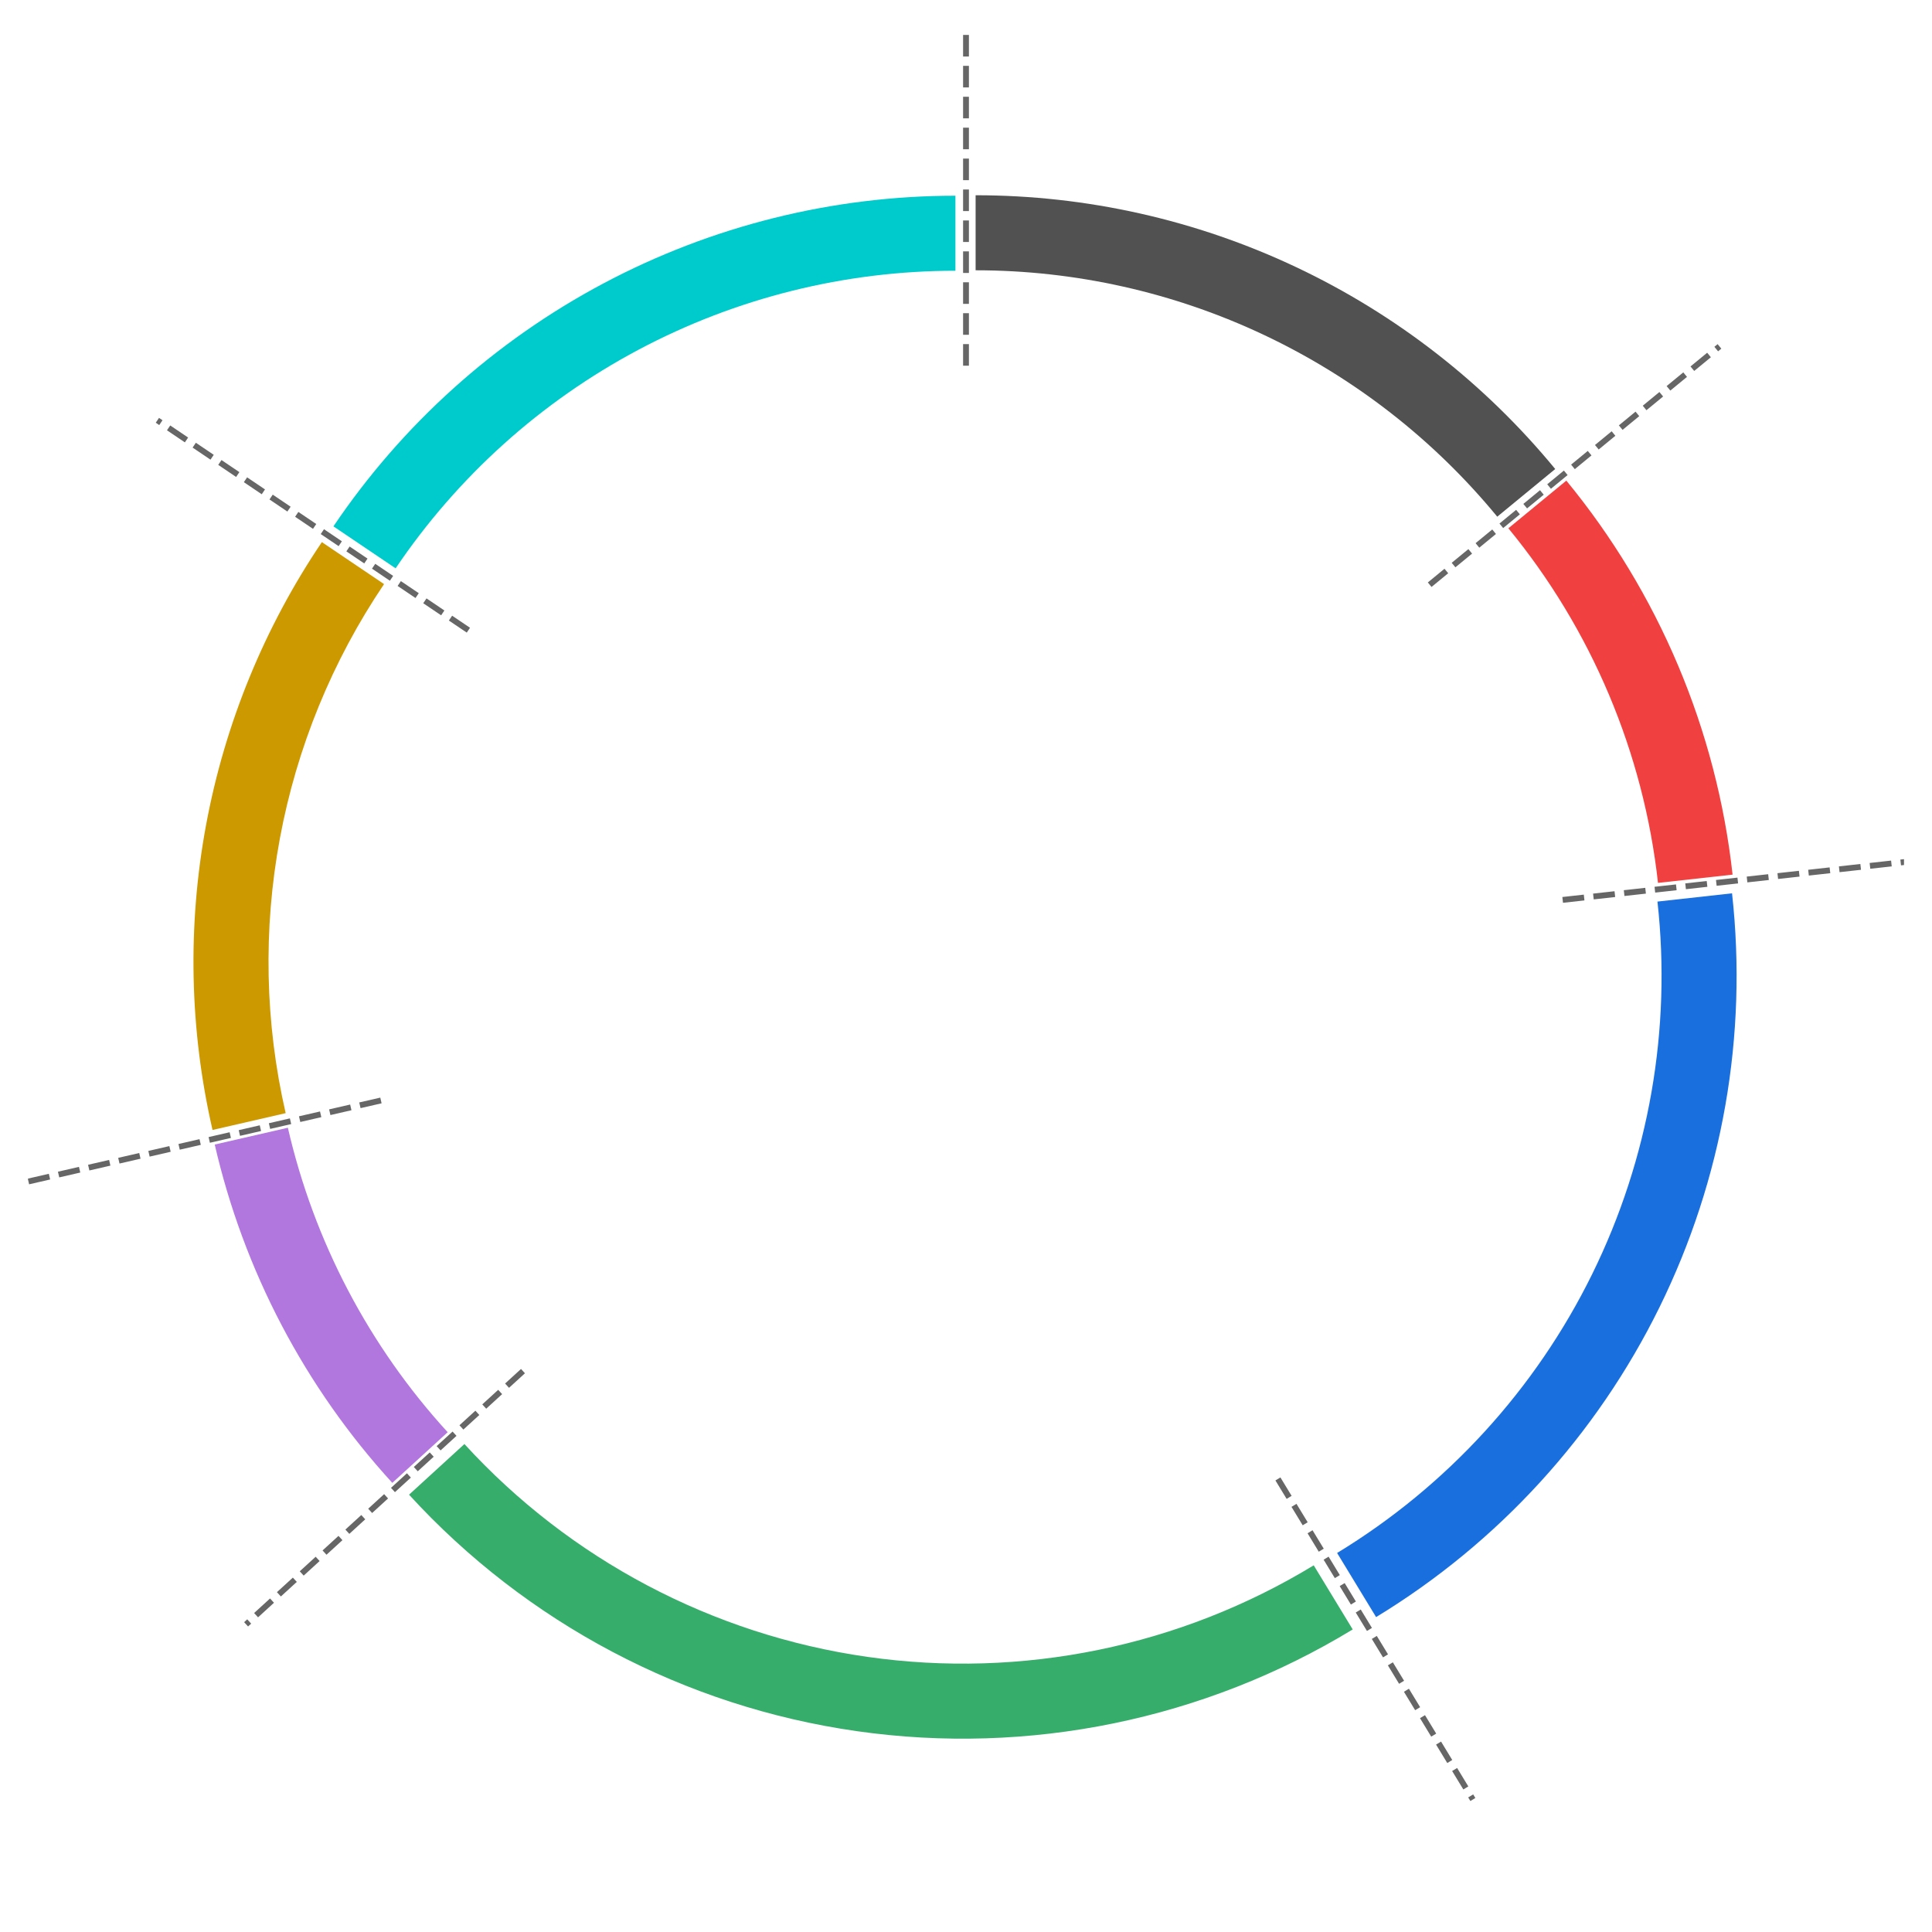
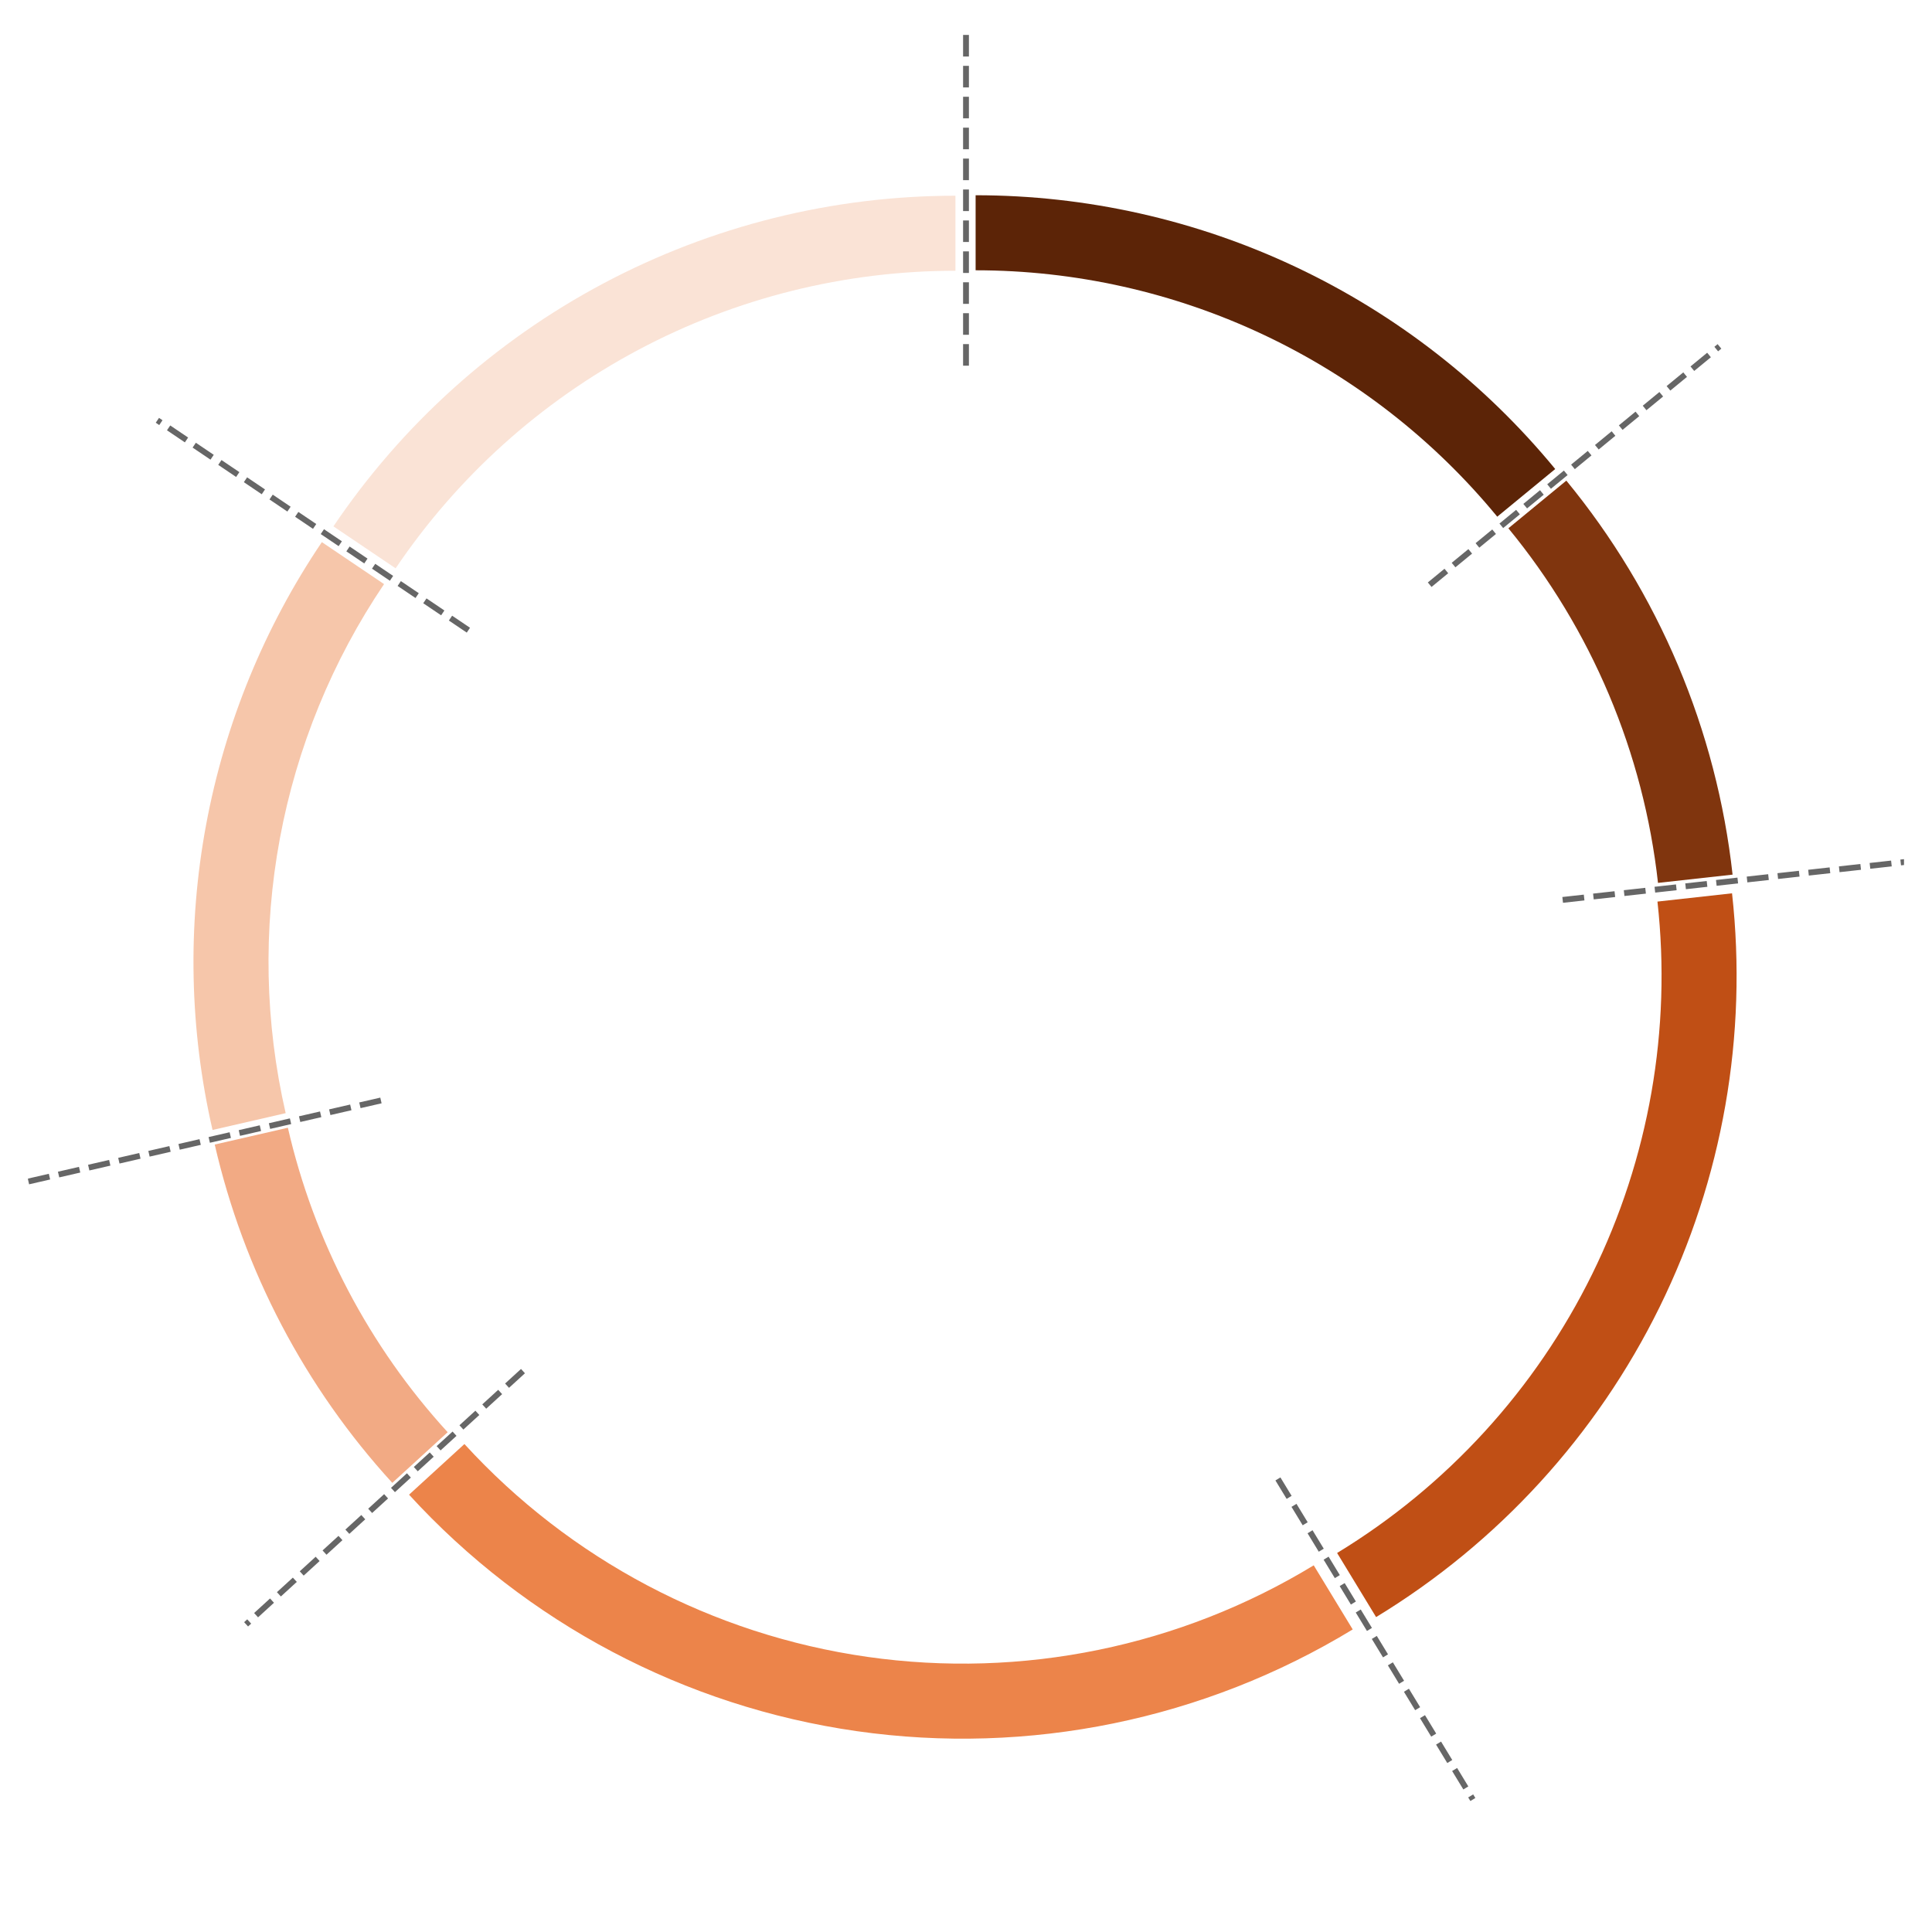
<svg xmlns="http://www.w3.org/2000/svg" width="496.8pt" height="496.8pt" viewBox="0 0 496.8 496.8" version="1.1">
  <defs>
    <style type="text/css">*{stroke-linejoin: round; stroke-linecap: butt}</style>
  </defs>
  <g id="figure_1">
    <g id="patch_1">
      <path d="M 0 496.8  L 496.8 496.8  L 496.8 0  L 0 0  z " style="fill: #ffffff" />
    </g>
    <g id="axes_1">
      <g id="patch_2">
-         <path d="M 399.912 120.606  C 381.811 98.594 359.056 80.863 333.288 68.691  C 307.519 56.519 279.371 50.206 250.872 50.206  L 250.872 69.502  C 276.521 69.502 301.854 75.184 325.046 86.139  C 348.238 97.094 368.717 113.052 385.008 132.862  z " style="fill: #515151" />
+         <path d="M 399.912 120.606  C 381.811 98.594 359.056 80.863 333.288 68.691  C 307.519 56.519 279.371 50.206 250.872 50.206  L 250.872 69.502  C 276.521 69.502 301.854 75.184 325.046 86.139  C 348.238 97.094 368.717 113.052 385.008 132.862  z " style="fill: #5c2407" />
      </g>
      <g id="patch_3">
-         <path d="M 445.52 224.905  C 443.471 206.401 438.754 188.291 431.517 171.138  C 424.279 153.985 414.598 137.97 402.773 123.59  L 387.869 135.846  C 398.511 148.788 407.225 163.202 413.738 178.639  C 420.252 194.077 424.497 210.376 426.342 227.029  z " style="fill: #f14040" />
+         <path d="M 445.52 224.905  C 443.471 206.401 438.754 188.291 431.517 171.138  C 424.279 153.985 414.598 137.97 402.773 123.59  L 387.869 135.846  C 398.511 148.788 407.225 163.202 413.738 178.639  C 420.252 194.077 424.497 210.376 426.342 227.029  z " style="fill: #80350e" />
      </g>
      <g id="patch_4">
-         <path d="M 353.854 415.823  C 385.242 396.736 410.536 369.075 426.748 336.109  C 442.961 303.143 449.426 266.223 445.382 229.71  L 426.203 231.834  C 429.843 264.696 424.024 297.924 409.433 327.594  C 394.842 357.263 372.077 382.158 343.828 399.337  z " style="fill: #1a6fdf" />
+         <path d="M 353.854 415.823  C 385.242 396.736 410.536 369.075 426.748 336.109  C 442.961 303.143 449.426 266.223 445.382 229.71  L 426.203 231.834  C 429.843 264.696 424.024 297.924 409.433 327.594  C 394.842 357.263 372.077 382.158 343.828 399.337  z " style="fill: #c04f15" />
      </g>
      <g id="patch_5">
-         <path d="M 105.184 384.347  C 135.347 417.332 176.054 438.834 220.303 445.153  C 264.552 451.472 309.65 442.224 347.841 418.999  L 337.815 402.513  C 303.443 423.414 262.855 431.738 223.031 426.051  C 183.207 420.364 146.571 401.012 119.423 371.325  z " style="fill: #37ad6b" />
+         <path d="M 105.184 384.347  C 135.347 417.332 176.054 438.834 220.303 445.153  C 264.552 451.472 309.65 442.224 347.841 418.999  L 337.815 402.513  C 303.443 423.414 262.855 431.738 223.031 426.051  C 183.207 420.364 146.571 401.012 119.423 371.325  z " style="fill: #ec844a" />
      </g>
      <g id="patch_6">
-         <path d="M 55.217 294.31  C 58.931 310.469 64.711 326.082 72.417 340.763  C 80.122 355.444 89.687 369.071 100.876 381.307  L 115.116 368.285  C 105.046 357.273 96.437 345.009 89.502 331.796  C 82.568 318.583 77.365 304.531 74.023 289.988  z " style="fill: #b177de" />
+         <path d="M 55.217 294.31  C 58.931 310.469 64.711 326.082 72.417 340.763  C 80.122 355.444 89.687 369.071 100.876 381.307  L 115.116 368.285  C 105.046 357.273 96.437 345.009 89.502 331.796  C 82.568 318.583 77.365 304.531 74.023 289.988  z " style="fill: #f2aa84" />
      </g>
      <g id="patch_7">
-         <path d="M 82.763 139.402  C 67.968 161.326 57.837 186.059 53.002 212.061  C 48.166 238.064 48.727 264.785 54.651 290.562  L 73.457 286.24  C 68.125 263.041 67.62 238.992 71.972 215.589  C 76.324 192.187 85.442 169.927 98.757 150.196  z " style="fill: #cc9900" />
+         <path d="M 82.763 139.402  C 67.968 161.326 57.837 186.059 53.002 212.061  C 48.166 238.064 48.727 264.785 54.651 290.562  L 73.457 286.24  C 68.125 263.041 67.62 238.992 71.972 215.589  C 76.324 192.187 85.442 169.927 98.757 150.196  z " style="fill: #f6c6aa" />
      </g>
      <g id="patch_8">
-         <path d="M 245.683 50.328  C 214.102 50.328 182.999 58.081 155.114 72.904  C 127.228 87.727 103.403 109.172 85.737 135.349  L 101.732 146.143  C 117.631 122.584 139.073 103.283 164.171 89.943  C 189.268 76.602 217.26 69.624 245.683 69.624  z " style="fill: #00cbcc" />
+         <path d="M 245.683 50.328  C 214.102 50.328 182.999 58.081 155.114 72.904  C 127.228 87.727 103.403 109.172 85.737 135.349  L 101.732 146.143  C 117.631 122.584 139.073 103.283 164.171 89.943  C 189.268 76.602 217.26 69.624 245.683 69.624  z " style="fill: #fae3d6" />
      </g>
      <g id="matplotlib.axis_1" />
      <g id="matplotlib.axis_2" />
      <g id="line2d_1">
-         <path d="M 367.632 150.352  L 442.151 89.073  " clip-path="url(#peb168c9b18)" style="fill: none; stroke-dasharray: 5.55,2.4; stroke-dashoffset: 0; stroke: #000000; stroke-opacity: 0.6; stroke-width: 1.5" />
+         <path d="M 367.632 150.352  L 442.151 89.073  " clip-path="url(#p3177b9f011)" style="fill: none; stroke-dasharray: 5.55,2.4; stroke-dashoffset: 0; stroke: #000000; stroke-opacity: 0.6; stroke-width: 1.5" />
      </g>
      <g id="line2d_2">
-         <path d="M 401.83 231.404  L 497.723 220.782  " clip-path="url(#peb168c9b18)" style="fill: none; stroke-dasharray: 5.55,2.4; stroke-dashoffset: 0; stroke: #000000; stroke-opacity: 0.6; stroke-width: 1.5" />
+         <path d="M 401.83 231.404  L 497.723 220.782  " clip-path="url(#p3177b9f011)" style="fill: none; stroke-dasharray: 5.55,2.4; stroke-dashoffset: 0; stroke: #000000; stroke-opacity: 0.6; stroke-width: 1.5" />
      </g>
      <g id="line2d_3">
-         <path d="M 328.607 380.295  L 378.737 462.729  " clip-path="url(#peb168c9b18)" style="fill: none; stroke-dasharray: 5.55,2.4; stroke-dashoffset: 0; stroke: #000000; stroke-opacity: 0.6; stroke-width: 1.5" />
+         <path d="M 328.607 380.295  L 378.737 462.729  " clip-path="url(#p3177b9f011)" style="fill: none; stroke-dasharray: 5.55,2.4; stroke-dashoffset: 0; stroke: #000000; stroke-opacity: 0.6; stroke-width: 1.5" />
      </g>
      <g id="line2d_4">
-         <path d="M 134.481 352.573  L 63.282 417.681  " clip-path="url(#peb168c9b18)" style="fill: none; stroke-dasharray: 5.55,2.4; stroke-dashoffset: 0; stroke: #000000; stroke-opacity: 0.6; stroke-width: 1.5" />
+         <path d="M 134.481 352.573  L 63.282 417.681  " clip-path="url(#p3177b9f011)" style="fill: none; stroke-dasharray: 5.55,2.4; stroke-dashoffset: 0; stroke: #000000; stroke-opacity: 0.6; stroke-width: 1.5" />
      </g>
      <g id="line2d_5">
-         <path d="M 97.954 282.976  L 3.925 304.586  " clip-path="url(#peb168c9b18)" style="fill: none; stroke-dasharray: 5.55,2.4; stroke-dashoffset: 0; stroke: #000000; stroke-opacity: 0.6; stroke-width: 1.5" />
+         <path d="M 97.954 282.976  L 3.925 304.586  " clip-path="url(#p3177b9f011)" style="fill: none; stroke-dasharray: 5.55,2.4; stroke-dashoffset: 0; stroke: #000000; stroke-opacity: 0.6; stroke-width: 1.5" />
      </g>
      <g id="line2d_6">
-         <path d="M 120.443 162.049  L 40.47 108.079  " clip-path="url(#peb168c9b18)" style="fill: none; stroke-dasharray: 5.55,2.4; stroke-dashoffset: 0; stroke: #000000; stroke-opacity: 0.6; stroke-width: 1.5" />
+         <path d="M 120.443 162.049  L 40.47 108.079  " clip-path="url(#p3177b9f011)" style="fill: none; stroke-dasharray: 5.55,2.4; stroke-dashoffset: 0; stroke: #000000; stroke-opacity: 0.6; stroke-width: 1.5" />
      </g>
      <g id="line2d_7">
-         <path d="M 248.4 94.032  L 248.4 -1  " clip-path="url(#peb168c9b18)" style="fill: none; stroke-dasharray: 5.55,2.4; stroke-dashoffset: 0; stroke: #000000; stroke-opacity: 0.6; stroke-width: 1.5" />
+         <path d="M 248.4 94.032  L 248.4 -1  " clip-path="url(#p3177b9f011)" style="fill: none; stroke-dasharray: 5.55,2.4; stroke-dashoffset: 0; stroke: #000000; stroke-opacity: 0.6; stroke-width: 1.5" />
      </g>
    </g>
  </g>
  <defs>
-     <clipPath id="peb168c9b18">
+     <clipPath id="p3177b9f011">
      <rect x="7.2" y="7.2" width="482.4" height="482.4" />
    </clipPath>
  </defs>
</svg>
